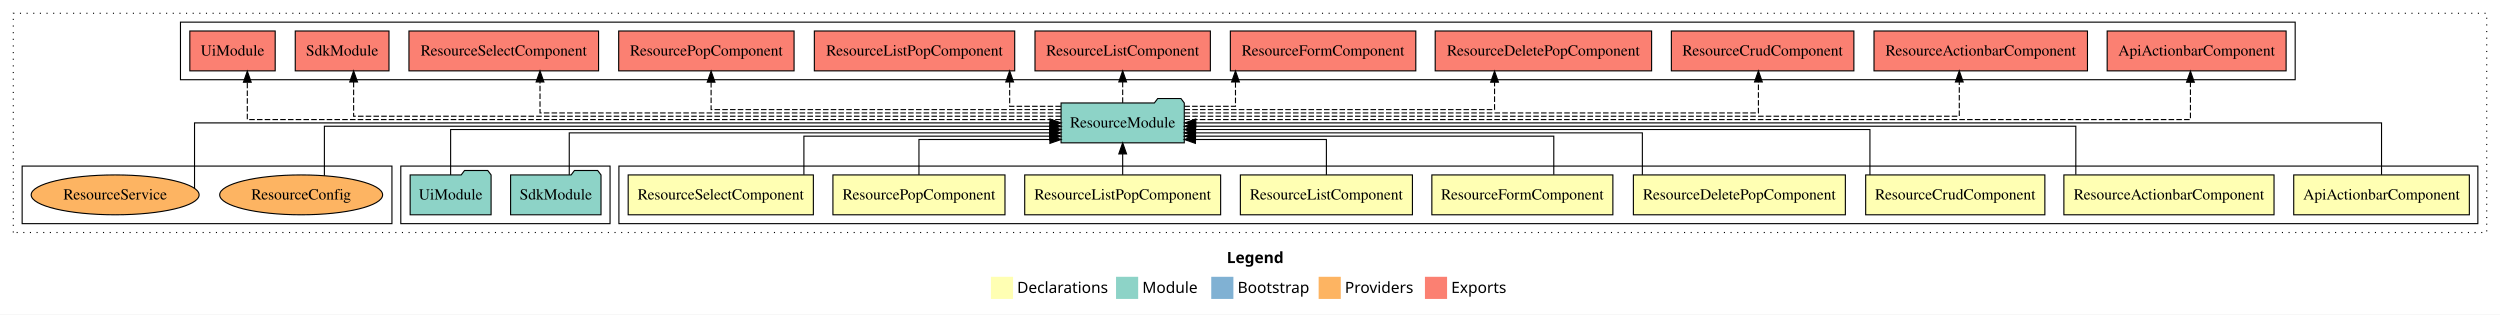
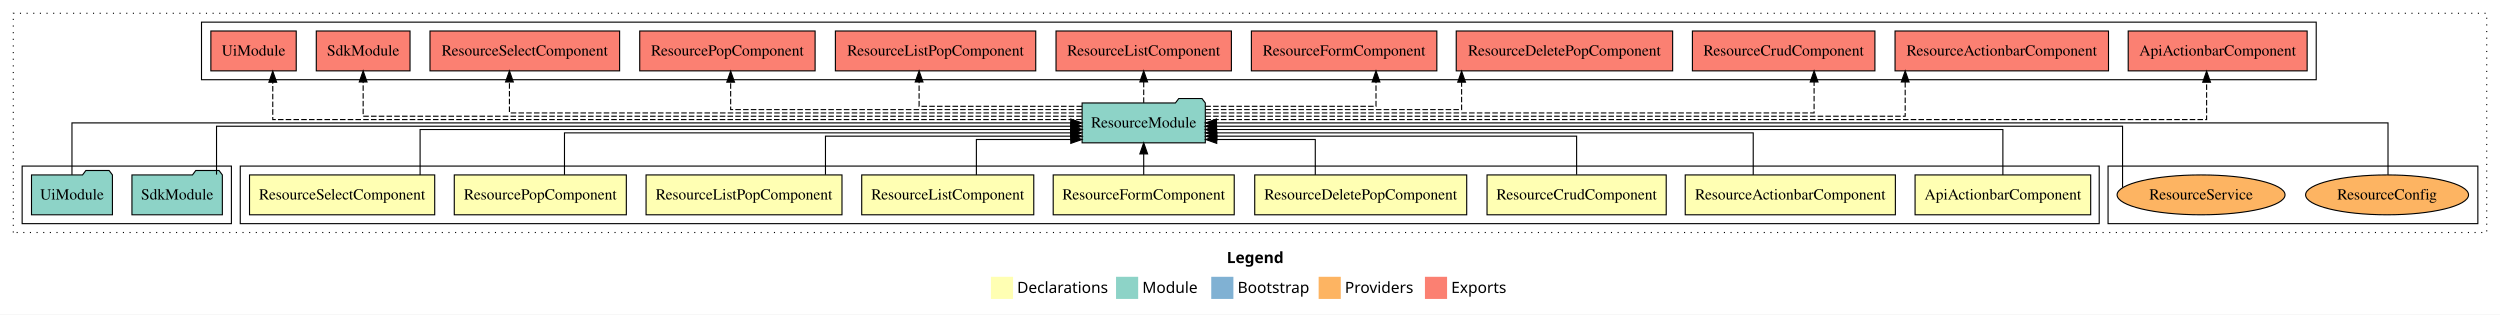
<svg xmlns="http://www.w3.org/2000/svg" width="2258pt" height="284pt" viewBox="0.00 0.00 2258.00 284.00">
  <g id="graph0" class="graph" transform="scale(1 1) rotate(0) translate(4 280)">
    <polygon fill="white" stroke="transparent" points="-4,4 -4,-280 2254,-280 2254,4 -4,4" />
    <text text-anchor="start" x="1104.01" y="-42.4" font-family="sans-serif" font-weight="bold" font-size="14.00">Legend</text>
    <polygon fill="#ffffb3" stroke="transparent" points="891,-10 891,-30 911,-30 911,-10 891,-10" />
    <text text-anchor="start" x="914.63" y="-15.4" font-family="sans-serif" font-size="14.00">  Declarations</text>
    <polygon fill="#8dd3c7" stroke="transparent" points="1004,-10 1004,-30 1024,-30 1024,-10 1004,-10" />
    <text text-anchor="start" x="1027.73" y="-15.4" font-family="sans-serif" font-size="14.00">  Module</text>
    <polygon fill="#80b1d3" stroke="transparent" points="1090,-10 1090,-30 1110,-30 1110,-10 1090,-10" />
    <text text-anchor="start" x="1113.78" y="-15.4" font-family="sans-serif" font-size="14.00">  Bootstrap</text>
    <polygon fill="#fdb462" stroke="transparent" points="1187,-10 1187,-30 1207,-30 1207,-10 1187,-10" />
    <text text-anchor="start" x="1210.67" y="-15.4" font-family="sans-serif" font-size="14.00">  Providers</text>
    <polygon fill="#fb8072" stroke="transparent" points="1283,-10 1283,-30 1303,-30 1303,-10 1283,-10" />
    <text text-anchor="start" x="1306.73" y="-15.4" font-family="sans-serif" font-size="14.00">  Exports</text>
    <g id="clust1" class="cluster">
      <polygon fill="none" stroke="black" stroke-dasharray="1,5" points="8,-70 8,-268 2242,-268 2242,-70 8,-70" />
    </g>
+     <g id="clust15" class="cluster">
+       <polygon fill="none" stroke="black" points="1900,-78 1900,-130 2234,-130 2234,-78 1900,-78" />
+     </g>
    <g id="clust2" class="cluster">
-       <polygon fill="none" stroke="black" points="555,-78 555,-130 2234,-130 2234,-78 555,-78" />
+       <polygon fill="none" stroke="black" points="213,-78 213,-130 1892,-130 1892,-78 213,-78" />
+     </g>
+     <g id="clust12" class="cluster">
+       <polygon fill="none" stroke="black" points="16,-78 16,-130 205,-130 205,-78 16,-78" />
    </g>
    <g id="clust13" class="cluster">
-       <polygon fill="none" stroke="black" points="159,-208 159,-260 2069,-260 2069,-208 159,-208" />
-     </g>
-     <g id="clust12" class="cluster">
-       <polygon fill="none" stroke="black" points="358,-78 358,-130 547,-130 547,-78 358,-78" />
-     </g>
-     <g id="clust15" class="cluster">
-       <polygon fill="none" stroke="black" points="16,-78 16,-130 350,-130 350,-78 16,-78" />
+       <polygon fill="none" stroke="black" points="178,-208 178,-260 2088,-260 2088,-208 178,-208" />
    </g>
    <g id="node1" class="node">
-       <polygon fill="#ffffb3" stroke="black" points="2226.31,-122 2067.69,-122 2067.69,-86 2226.31,-86 2226.31,-122" />
-       <text text-anchor="middle" x="2147" y="-99.8" font-family="Times,serif" font-size="14.00">ApiActionbarComponent</text>
+       <polygon fill="#ffffb3" stroke="black" points="1884.31,-122 1725.69,-122 1725.69,-86 1884.31,-86 1884.31,-122" />
+       <text text-anchor="middle" x="1805" y="-99.8" font-family="Times,serif" font-size="14.00">ApiActionbarComponent</text>
    </g>
    <g id="node10" class="node">
-       <polygon fill="#8dd3c7" stroke="black" points="1065.64,-187 1062.64,-191 1041.64,-191 1038.64,-187 954.36,-187 954.36,-151 1065.64,-151 1065.64,-187" />
-       <text text-anchor="middle" x="1010" y="-164.8" font-family="Times,serif" font-size="14.00">ResourceModule</text>
+       <polygon fill="#8dd3c7" stroke="black" points="1084.64,-187 1081.64,-191 1060.64,-191 1057.64,-187 973.36,-187 973.36,-151 1084.64,-151 1084.64,-187" />
+       <text text-anchor="middle" x="1029" y="-164.8" font-family="Times,serif" font-size="14.00">ResourceModule</text>
    </g>
    <g id="edge1" class="edge">
-       <path fill="none" stroke="black" d="M2147,-122.11C2147,-141.34 2147,-169 2147,-169 2147,-169 1076,-169 1076,-169" />
-       <polygon fill="black" stroke="black" points="1076,-165.5 1066,-169 1076,-172.5 1076,-165.5" />
+       <path fill="none" stroke="black" d="M1805,-122.02C1805,-139.37 1805,-163 1805,-163 1805,-163 1094.81,-163 1094.81,-163" />
+       <polygon fill="black" stroke="black" points="1094.81,-159.5 1084.81,-163 1094.81,-166.5 1094.81,-159.5" />
    </g>
    <g id="node2" class="node">
-       <polygon fill="#ffffb3" stroke="black" points="2049.9,-122 1860.1,-122 1860.1,-86 2049.9,-86 2049.9,-122" />
-       <text text-anchor="middle" x="1955" y="-99.8" font-family="Times,serif" font-size="14.00">ResourceActionbarComponent</text>
+       <polygon fill="#ffffb3" stroke="black" points="1707.9,-122 1518.1,-122 1518.1,-86 1707.9,-86 1707.9,-122" />
+       <text text-anchor="middle" x="1613" y="-99.8" font-family="Times,serif" font-size="14.00">ResourceActionbarComponent</text>
    </g>
    <g id="edge2" class="edge">
-       <path fill="none" stroke="black" d="M1870.88,-122.27C1870.88,-140.56 1870.88,-166 1870.88,-166 1870.88,-166 1075.82,-166 1075.82,-166" />
-       <polygon fill="black" stroke="black" points="1075.82,-162.5 1065.82,-166 1075.82,-169.5 1075.82,-162.5" />
+       <path fill="none" stroke="black" d="M1579.51,-122.03C1579.51,-138.4 1579.51,-160 1579.51,-160 1579.51,-160 1094.82,-160 1094.82,-160" />
+       <polygon fill="black" stroke="black" points="1094.82,-156.5 1084.82,-160 1094.82,-163.5 1094.82,-156.5" />
    </g>
    <g id="node3" class="node">
-       <polygon fill="#ffffb3" stroke="black" points="1842.92,-122 1681.08,-122 1681.08,-86 1842.92,-86 1842.92,-122" />
-       <text text-anchor="middle" x="1762" y="-99.8" font-family="Times,serif" font-size="14.00">ResourceCrudComponent</text>
+       <polygon fill="#ffffb3" stroke="black" points="1500.92,-122 1339.08,-122 1339.08,-86 1500.92,-86 1500.92,-122" />
+       <text text-anchor="middle" x="1420" y="-99.8" font-family="Times,serif" font-size="14.00">ResourceCrudComponent</text>
    </g>
    <g id="edge3" class="edge">
-       <path fill="none" stroke="black" d="M1684.92,-122.02C1684.92,-139.37 1684.92,-163 1684.92,-163 1684.92,-163 1075.81,-163 1075.81,-163" />
-       <polygon fill="black" stroke="black" points="1075.81,-159.5 1065.81,-163 1075.81,-166.5 1075.81,-159.5" />
+       <path fill="none" stroke="black" d="M1420,-122.24C1420,-137.57 1420,-157 1420,-157 1420,-157 1095.02,-157 1095.02,-157" />
+       <polygon fill="black" stroke="black" points="1095.02,-153.5 1085.02,-157 1095.02,-160.5 1095.02,-153.5" />
    </g>
    <g id="node4" class="node">
-       <polygon fill="#ffffb3" stroke="black" points="1662.73,-122 1471.27,-122 1471.27,-86 1662.73,-86 1662.73,-122" />
-       <text text-anchor="middle" x="1567" y="-99.8" font-family="Times,serif" font-size="14.00">ResourceDeletePopComponent</text>
+       <polygon fill="#ffffb3" stroke="black" points="1320.73,-122 1129.27,-122 1129.27,-86 1320.73,-86 1320.73,-122" />
+       <text text-anchor="middle" x="1225" y="-99.8" font-family="Times,serif" font-size="14.00">ResourceDeletePopComponent</text>
    </g>
    <g id="edge4" class="edge">
-       <path fill="none" stroke="black" d="M1479.38,-122.03C1479.38,-138.4 1479.38,-160 1479.38,-160 1479.38,-160 1075.69,-160 1075.69,-160" />
-       <polygon fill="black" stroke="black" points="1075.69,-156.5 1065.69,-160 1075.69,-163.5 1075.69,-156.5" />
+       <path fill="none" stroke="black" d="M1183.96,-122.05C1183.96,-136.37 1183.96,-154 1183.96,-154 1183.96,-154 1094.95,-154 1094.95,-154" />
+       <polygon fill="black" stroke="black" points="1094.95,-150.5 1084.95,-154 1094.95,-157.5 1094.95,-150.5" />
    </g>
    <g id="node5" class="node">
-       <polygon fill="#ffffb3" stroke="black" points="1452.75,-122 1289.25,-122 1289.25,-86 1452.75,-86 1452.75,-122" />
-       <text text-anchor="middle" x="1371" y="-99.8" font-family="Times,serif" font-size="14.00">ResourceFormComponent</text>
+       <polygon fill="#ffffb3" stroke="black" points="1110.75,-122 947.25,-122 947.25,-86 1110.75,-86 1110.75,-122" />
+       <text text-anchor="middle" x="1029" y="-99.8" font-family="Times,serif" font-size="14.00">ResourceFormComponent</text>
    </g>
    <g id="edge5" class="edge">
-       <path fill="none" stroke="black" d="M1399.38,-122.24C1399.38,-137.57 1399.38,-157 1399.38,-157 1399.38,-157 1075.79,-157 1075.79,-157" />
-       <polygon fill="black" stroke="black" points="1075.79,-153.5 1065.79,-157 1075.79,-160.5 1075.79,-153.5" />
+       <path fill="none" stroke="black" d="M1029,-122.11C1029,-122.11 1029,-140.99 1029,-140.99" />
+       <polygon fill="black" stroke="black" points="1025.5,-140.99 1029,-150.99 1032.5,-140.99 1025.5,-140.99" />
    </g>
    <g id="node6" class="node">
-       <polygon fill="#ffffb3" stroke="black" points="1271.7,-122 1116.3,-122 1116.3,-86 1271.7,-86 1271.7,-122" />
-       <text text-anchor="middle" x="1194" y="-99.8" font-family="Times,serif" font-size="14.00">ResourceListComponent</text>
+       <polygon fill="#ffffb3" stroke="black" points="929.7,-122 774.3,-122 774.3,-86 929.7,-86 929.7,-122" />
+       <text text-anchor="middle" x="852" y="-99.8" font-family="Times,serif" font-size="14.00">ResourceListComponent</text>
    </g>
    <g id="edge6" class="edge">
-       <path fill="none" stroke="black" d="M1194,-122.05C1194,-136.37 1194,-154 1194,-154 1194,-154 1075.71,-154 1075.71,-154" />
-       <polygon fill="black" stroke="black" points="1075.71,-150.5 1065.71,-154 1075.71,-157.5 1075.71,-150.5" />
+       <path fill="none" stroke="black" d="M877.87,-122.05C877.87,-136.37 877.87,-154 877.87,-154 877.87,-154 963.15,-154 963.15,-154" />
+       <polygon fill="black" stroke="black" points="963.15,-157.5 973.15,-154 963.15,-150.5 963.15,-157.5" />
    </g>
    <g id="node7" class="node">
-       <polygon fill="#ffffb3" stroke="black" points="1098.48,-122 921.52,-122 921.52,-86 1098.48,-86 1098.48,-122" />
-       <text text-anchor="middle" x="1010" y="-99.8" font-family="Times,serif" font-size="14.00">ResourceListPopComponent</text>
+       <polygon fill="#ffffb3" stroke="black" points="756.48,-122 579.52,-122 579.52,-86 756.48,-86 756.48,-122" />
+       <text text-anchor="middle" x="668" y="-99.8" font-family="Times,serif" font-size="14.00">ResourceListPopComponent</text>
    </g>
    <g id="edge7" class="edge">
-       <path fill="none" stroke="black" d="M1010,-122.11C1010,-122.11 1010,-140.99 1010,-140.99" />
-       <polygon fill="black" stroke="black" points="1006.5,-140.99 1010,-150.99 1013.5,-140.99 1006.5,-140.99" />
+       <path fill="none" stroke="black" d="M741.56,-122.24C741.56,-137.57 741.56,-157 741.56,-157 741.56,-157 963.24,-157 963.24,-157" />
+       <polygon fill="black" stroke="black" points="963.24,-160.5 973.24,-157 963.24,-153.5 963.24,-160.5" />
    </g>
    <g id="node8" class="node">
-       <polygon fill="#ffffb3" stroke="black" points="903.7,-122 748.3,-122 748.3,-86 903.7,-86 903.7,-122" />
-       <text text-anchor="middle" x="826" y="-99.8" font-family="Times,serif" font-size="14.00">ResourcePopComponent</text>
+       <polygon fill="#ffffb3" stroke="black" points="561.7,-122 406.3,-122 406.3,-86 561.7,-86 561.7,-122" />
+       <text text-anchor="middle" x="484" y="-99.8" font-family="Times,serif" font-size="14.00">ResourcePopComponent</text>
    </g>
    <g id="edge8" class="edge">
-       <path fill="none" stroke="black" d="M826,-122.05C826,-136.37 826,-154 826,-154 826,-154 944.29,-154 944.29,-154" />
-       <polygon fill="black" stroke="black" points="944.29,-157.5 954.29,-154 944.29,-150.5 944.29,-157.5" />
+       <path fill="none" stroke="black" d="M505.84,-122.03C505.84,-138.4 505.84,-160 505.84,-160 505.84,-160 963.01,-160 963.01,-160" />
+       <polygon fill="black" stroke="black" points="963.01,-163.5 973.01,-160 963.01,-156.5 963.01,-163.5" />
    </g>
    <g id="node9" class="node">
-       <polygon fill="#ffffb3" stroke="black" points="730.63,-122 563.37,-122 563.37,-86 730.63,-86 730.63,-122" />
-       <text text-anchor="middle" x="647" y="-99.8" font-family="Times,serif" font-size="14.00">ResourceSelectComponent</text>
+       <polygon fill="#ffffb3" stroke="black" points="388.63,-122 221.37,-122 221.37,-86 388.63,-86 388.63,-122" />
+       <text text-anchor="middle" x="305" y="-99.8" font-family="Times,serif" font-size="14.00">ResourceSelectComponent</text>
    </g>
    <g id="edge9" class="edge">
-       <path fill="none" stroke="black" d="M722.08,-122.24C722.08,-137.57 722.08,-157 722.08,-157 722.08,-157 944.15,-157 944.15,-157" />
-       <polygon fill="black" stroke="black" points="944.15,-160.5 954.15,-157 944.15,-153.5 944.15,-160.5" />
+       <path fill="none" stroke="black" d="M375.43,-122.02C375.43,-139.37 375.43,-163 375.43,-163 375.43,-163 963.28,-163 963.28,-163" />
+       <polygon fill="black" stroke="black" points="963.28,-166.5 973.28,-163 963.28,-159.5 963.28,-166.5" />
    </g>
    <g id="node13" class="node">
-       <polygon fill="#fb8072" stroke="black" points="2060.81,-252 1899.19,-252 1899.19,-216 2060.81,-216 2060.81,-252" />
-       <text text-anchor="middle" x="1980" y="-229.8" font-family="Times,serif" font-size="14.00">ApiActionbarComponent </text>
+       <polygon fill="#fb8072" stroke="black" points="2079.81,-252 1918.19,-252 1918.19,-216 2079.81,-216 2079.81,-252" />
+       <text text-anchor="middle" x="1999" y="-229.8" font-family="Times,serif" font-size="14.00">ApiActionbarComponent </text>
    </g>
    <g id="edge12" class="edge">
-       <path fill="none" stroke="black" stroke-dasharray="5,2" d="M1065.67,-172C1271.04,-172 1974.4,-172 1974.4,-172 1974.4,-172 1974.4,-205.73 1974.4,-205.73" />
-       <polygon fill="black" stroke="black" points="1970.9,-205.73 1974.4,-215.73 1977.9,-205.73 1970.9,-205.73" />
+       <path fill="none" stroke="black" stroke-dasharray="5,2" d="M1084.76,-172C1289.65,-172 1989.01,-172 1989.01,-172 1989.01,-172 1989.01,-205.73 1989.01,-205.73" />
+       <polygon fill="black" stroke="black" points="1985.51,-205.73 1989.01,-215.73 1992.51,-205.73 1985.51,-205.73" />
    </g>
    <g id="node14" class="node">
-       <polygon fill="#fb8072" stroke="black" points="1881.4,-252 1688.6,-252 1688.6,-216 1881.4,-216 1881.4,-252" />
-       <text text-anchor="middle" x="1785" y="-229.8" font-family="Times,serif" font-size="14.00">ResourceActionbarComponent </text>
+       <polygon fill="#fb8072" stroke="black" points="1900.4,-252 1707.6,-252 1707.6,-216 1900.4,-216 1900.4,-252" />
+       <text text-anchor="middle" x="1804" y="-229.8" font-family="Times,serif" font-size="14.00">ResourceActionbarComponent </text>
    </g>
    <g id="edge13" class="edge">
-       <path fill="none" stroke="black" stroke-dasharray="5,2" d="M1065.87,-175C1240.68,-175 1765.63,-175 1765.63,-175 1765.63,-175 1765.63,-205.98 1765.63,-205.98" />
-       <polygon fill="black" stroke="black" points="1762.13,-205.98 1765.63,-215.98 1769.13,-205.98 1762.13,-205.98" />
+       <path fill="none" stroke="black" stroke-dasharray="5,2" d="M1084.7,-175C1248.44,-175 1716.77,-175 1716.77,-175 1716.77,-175 1716.77,-205.98 1716.77,-205.98" />
+       <polygon fill="black" stroke="black" points="1713.27,-205.98 1716.77,-215.98 1720.27,-205.98 1713.27,-205.98" />
    </g>
    <g id="node15" class="node">
-       <polygon fill="#fb8072" stroke="black" points="1670.42,-252 1505.58,-252 1505.58,-216 1670.42,-216 1670.42,-252" />
-       <text text-anchor="middle" x="1588" y="-229.8" font-family="Times,serif" font-size="14.00">ResourceCrudComponent </text>
+       <polygon fill="#fb8072" stroke="black" points="1689.42,-252 1524.58,-252 1524.58,-216 1689.42,-216 1689.42,-252" />
+       <text text-anchor="middle" x="1607" y="-229.8" font-family="Times,serif" font-size="14.00">ResourceCrudComponent </text>
    </g>
    <g id="edge14" class="edge">
-       <path fill="none" stroke="black" stroke-dasharray="5,2" d="M1065.84,-178C1210.13,-178 1584.2,-178 1584.2,-178 1584.2,-178 1584.2,-205.97 1584.2,-205.97" />
-       <polygon fill="black" stroke="black" points="1580.7,-205.97 1584.2,-215.97 1587.7,-205.97 1580.7,-205.97" />
+       <path fill="none" stroke="black" stroke-dasharray="5,2" d="M1084.88,-178C1234.77,-178 1634.49,-178 1634.49,-178 1634.49,-178 1634.49,-205.97 1634.49,-205.97" />
+       <polygon fill="black" stroke="black" points="1630.99,-205.97 1634.49,-215.97 1637.99,-205.97 1630.99,-205.97" />
    </g>
    <g id="node16" class="node">
-       <polygon fill="#fb8072" stroke="black" points="1487.73,-252 1292.27,-252 1292.27,-216 1487.73,-216 1487.73,-252" />
-       <text text-anchor="middle" x="1390" y="-229.8" font-family="Times,serif" font-size="14.00">ResourceDeletePopComponent </text>
+       <polygon fill="#fb8072" stroke="black" points="1506.73,-252 1311.27,-252 1311.27,-216 1506.73,-216 1506.73,-252" />
+       <text text-anchor="middle" x="1409" y="-229.8" font-family="Times,serif" font-size="14.00">ResourceDeletePopComponent </text>
    </g>
    <g id="edge15" class="edge">
-       <path fill="none" stroke="black" stroke-dasharray="5,2" d="M1065.84,-181C1161.35,-181 1345.88,-181 1345.88,-181 1345.88,-181 1345.88,-205.76 1345.88,-205.76" />
-       <polygon fill="black" stroke="black" points="1342.38,-205.76 1345.88,-215.76 1349.38,-205.76 1342.38,-205.76" />
+       <path fill="none" stroke="black" stroke-dasharray="5,2" d="M1084.7,-181C1168.2,-181 1316.12,-181 1316.12,-181 1316.12,-181 1316.12,-205.76 1316.12,-205.76" />
+       <polygon fill="black" stroke="black" points="1312.63,-205.76 1316.12,-215.76 1319.63,-205.76 1312.63,-205.76" />
    </g>
    <g id="node17" class="node">
-       <polygon fill="#fb8072" stroke="black" points="1274.75,-252 1107.25,-252 1107.25,-216 1274.75,-216 1274.75,-252" />
-       <text text-anchor="middle" x="1191" y="-229.8" font-family="Times,serif" font-size="14.00">ResourceFormComponent </text>
+       <polygon fill="#fb8072" stroke="black" points="1293.75,-252 1126.25,-252 1126.25,-216 1293.75,-216 1293.75,-252" />
+       <text text-anchor="middle" x="1210" y="-229.8" font-family="Times,serif" font-size="14.00">ResourceFormComponent </text>
    </g>
    <g id="edge16" class="edge">
-       <path fill="none" stroke="black" stroke-dasharray="5,2" d="M1065.71,-184C1089.5,-184 1111.89,-184 1111.89,-184 1111.89,-184 1111.89,-205.95 1111.89,-205.95" />
-       <polygon fill="black" stroke="black" points="1108.39,-205.95 1111.89,-215.95 1115.39,-205.95 1108.39,-205.95" />
+       <path fill="none" stroke="black" stroke-dasharray="5,2" d="M1084.67,-184C1146.82,-184 1238.8,-184 1238.8,-184 1238.8,-184 1238.8,-205.95 1238.8,-205.95" />
+       <polygon fill="black" stroke="black" points="1235.3,-205.95 1238.8,-215.95 1242.3,-205.95 1235.3,-205.95" />
    </g>
    <g id="node18" class="node">
-       <polygon fill="#fb8072" stroke="black" points="1089.2,-252 930.8,-252 930.8,-216 1089.2,-216 1089.2,-252" />
-       <text text-anchor="middle" x="1010" y="-229.8" font-family="Times,serif" font-size="14.00">ResourceListComponent </text>
+       <polygon fill="#fb8072" stroke="black" points="1108.2,-252 949.8,-252 949.8,-216 1108.2,-216 1108.2,-252" />
+       <text text-anchor="middle" x="1029" y="-229.8" font-family="Times,serif" font-size="14.00">ResourceListComponent </text>
    </g>
    <g id="edge17" class="edge">
-       <path fill="none" stroke="black" stroke-dasharray="5,2" d="M1010,-187.11C1010,-187.11 1010,-205.99 1010,-205.99" />
-       <polygon fill="black" stroke="black" points="1006.5,-205.99 1010,-215.99 1013.5,-205.99 1006.5,-205.99" />
+       <path fill="none" stroke="black" stroke-dasharray="5,2" d="M1029,-187.11C1029,-187.11 1029,-205.99 1029,-205.99" />
+       <polygon fill="black" stroke="black" points="1025.5,-205.99 1029,-215.99 1032.5,-205.99 1025.5,-205.99" />
    </g>
    <g id="node19" class="node">
-       <polygon fill="#fb8072" stroke="black" points="912.48,-252 731.52,-252 731.52,-216 912.48,-216 912.48,-252" />
-       <text text-anchor="middle" x="822" y="-229.8" font-family="Times,serif" font-size="14.00">ResourceListPopComponent </text>
+       <polygon fill="#fb8072" stroke="black" points="931.48,-252 750.52,-252 750.52,-216 931.48,-216 931.48,-252" />
+       <text text-anchor="middle" x="841" y="-229.8" font-family="Times,serif" font-size="14.00">ResourceListPopComponent </text>
    </g>
    <g id="edge18" class="edge">
-       <path fill="none" stroke="black" stroke-dasharray="5,2" d="M954.18,-184C930.35,-184 907.92,-184 907.92,-184 907.92,-184 907.92,-205.95 907.92,-205.95" />
-       <polygon fill="black" stroke="black" points="904.42,-205.95 907.92,-215.95 911.42,-205.95 904.42,-205.95" />
+       <path fill="none" stroke="black" stroke-dasharray="5,2" d="M973.3,-184C913.24,-184 826.13,-184 826.13,-184 826.13,-184 826.13,-205.95 826.13,-205.95" />
+       <polygon fill="black" stroke="black" points="822.63,-205.95 826.13,-215.95 829.63,-205.95 822.63,-205.95" />
    </g>
    <g id="node20" class="node">
-       <polygon fill="#fb8072" stroke="black" points="713.2,-252 554.8,-252 554.8,-216 713.2,-216 713.2,-252" />
-       <text text-anchor="middle" x="634" y="-229.8" font-family="Times,serif" font-size="14.00">ResourcePopComponent </text>
+       <polygon fill="#fb8072" stroke="black" points="732.2,-252 573.8,-252 573.8,-216 732.2,-216 732.2,-252" />
+       <text text-anchor="middle" x="653" y="-229.8" font-family="Times,serif" font-size="14.00">ResourcePopComponent </text>
    </g>
    <g id="edge19" class="edge">
-       <path fill="none" stroke="black" stroke-dasharray="5,2" d="M954.35,-181C850.65,-181 638.27,-181 638.27,-181 638.27,-181 638.27,-205.76 638.27,-205.76" />
-       <polygon fill="black" stroke="black" points="634.77,-205.76 638.27,-215.76 641.77,-205.76 634.77,-205.76" />
+       <path fill="none" stroke="black" stroke-dasharray="5,2" d="M973.15,-181C869.07,-181 655.93,-181 655.93,-181 655.93,-181 655.93,-205.76 655.93,-205.76" />
+       <polygon fill="black" stroke="black" points="652.43,-205.76 655.93,-215.76 659.43,-205.76 652.43,-205.76" />
    </g>
    <g id="node21" class="node">
-       <polygon fill="#fb8072" stroke="black" points="536.63,-252 365.37,-252 365.37,-216 536.63,-216 536.63,-252" />
-       <text text-anchor="middle" x="451" y="-229.8" font-family="Times,serif" font-size="14.00">ResourceSelectComponent </text>
+       <polygon fill="#fb8072" stroke="black" points="555.63,-252 384.37,-252 384.37,-216 555.63,-216 555.63,-252" />
+       <text text-anchor="middle" x="470" y="-229.8" font-family="Times,serif" font-size="14.00">ResourceSelectComponent </text>
    </g>
    <g id="edge20" class="edge">
-       <path fill="none" stroke="black" stroke-dasharray="5,2" d="M954.18,-178C818.74,-178 483.74,-178 483.74,-178 483.74,-178 483.74,-205.97 483.74,-205.97" />
-       <polygon fill="black" stroke="black" points="480.24,-205.97 483.74,-215.97 487.24,-205.97 480.24,-205.97" />
+       <path fill="none" stroke="black" stroke-dasharray="5,2" d="M973.29,-178C829.33,-178 456.12,-178 456.12,-178 456.12,-178 456.12,-205.97 456.12,-205.97" />
+       <polygon fill="black" stroke="black" points="452.62,-205.97 456.12,-215.97 459.62,-205.97 452.62,-205.97" />
    </g>
    <g id="node22" class="node">
-       <polygon fill="#fb8072" stroke="black" points="347.33,-252 262.67,-252 262.67,-216 347.33,-216 347.33,-252" />
-       <text text-anchor="middle" x="305" y="-229.8" font-family="Times,serif" font-size="14.00">SdkModule </text>
+       <polygon fill="#fb8072" stroke="black" points="366.33,-252 281.67,-252 281.67,-216 366.33,-216 366.33,-252" />
+       <text text-anchor="middle" x="324" y="-229.8" font-family="Times,serif" font-size="14.00">SdkModule </text>
    </g>
    <g id="edge21" class="edge">
-       <path fill="none" stroke="black" stroke-dasharray="5,2" d="M954.33,-175C789.5,-175 315.39,-175 315.39,-175 315.39,-175 315.39,-205.98 315.39,-205.98" />
-       <polygon fill="black" stroke="black" points="311.89,-205.98 315.39,-215.98 318.89,-205.98 311.89,-205.98" />
+       <path fill="none" stroke="black" stroke-dasharray="5,2" d="M973.09,-175C806.34,-175 324,-175 324,-175 324,-175 324,-205.98 324,-205.98" />
+       <polygon fill="black" stroke="black" points="320.5,-205.98 324,-215.98 327.5,-205.98 320.5,-205.98" />
    </g>
    <g id="node23" class="node">
-       <polygon fill="#fb8072" stroke="black" points="244.55,-252 167.45,-252 167.45,-216 244.55,-216 244.55,-252" />
-       <text text-anchor="middle" x="206" y="-229.8" font-family="Times,serif" font-size="14.00">UiModule </text>
+       <polygon fill="#fb8072" stroke="black" points="263.55,-252 186.45,-252 186.45,-216 263.55,-216 263.55,-252" />
+       <text text-anchor="middle" x="225" y="-229.8" font-family="Times,serif" font-size="14.00">UiModule </text>
    </g>
    <g id="edge22" class="edge">
-       <path fill="none" stroke="black" stroke-dasharray="5,2" d="M954.09,-172C773.79,-172 219.37,-172 219.37,-172 219.37,-172 219.37,-205.73 219.37,-205.73" />
-       <polygon fill="black" stroke="black" points="215.87,-205.73 219.37,-215.73 222.87,-205.73 215.87,-205.73" />
+       <path fill="none" stroke="black" stroke-dasharray="5,2" d="M973.06,-172C793.34,-172 242.36,-172 242.36,-172 242.36,-172 242.36,-205.73 242.36,-205.73" />
+       <polygon fill="black" stroke="black" points="238.86,-205.73 242.36,-215.73 245.86,-205.73 238.86,-205.73" />
    </g>
    <g id="node11" class="node">
-       <polygon fill="#8dd3c7" stroke="black" points="538.83,-122 535.83,-126 514.83,-126 511.83,-122 457.17,-122 457.17,-86 538.83,-86 538.83,-122" />
-       <text text-anchor="middle" x="498" y="-99.8" font-family="Times,serif" font-size="14.00">SdkModule</text>
+       <polygon fill="#8dd3c7" stroke="black" points="196.83,-122 193.83,-126 172.83,-126 169.83,-122 115.17,-122 115.17,-86 196.83,-86 196.83,-122" />
+       <text text-anchor="middle" x="156" y="-99.8" font-family="Times,serif" font-size="14.00">SdkModule</text>
    </g>
    <g id="edge10" class="edge">
-       <path fill="none" stroke="black" d="M510.15,-122.03C510.15,-138.4 510.15,-160 510.15,-160 510.15,-160 944.12,-160 944.12,-160" />
-       <polygon fill="black" stroke="black" points="944.12,-163.5 954.12,-160 944.12,-156.5 944.12,-163.5" />
+       <path fill="none" stroke="black" d="M191.57,-122.27C191.57,-140.56 191.57,-166 191.57,-166 191.57,-166 963.08,-166 963.08,-166" />
+       <polygon fill="black" stroke="black" points="963.08,-169.5 973.08,-166 963.08,-162.5 963.08,-169.5" />
    </g>
    <g id="node12" class="node">
-       <polygon fill="#8dd3c7" stroke="black" points="439.55,-122 436.55,-126 415.55,-126 412.55,-122 366.45,-122 366.45,-86 439.55,-86 439.55,-122" />
-       <text text-anchor="middle" x="403" y="-99.8" font-family="Times,serif" font-size="14.00">UiModule</text>
+       <polygon fill="#8dd3c7" stroke="black" points="97.55,-122 94.55,-126 73.55,-126 70.55,-122 24.45,-122 24.45,-86 97.55,-86 97.55,-122" />
+       <text text-anchor="middle" x="61" y="-99.8" font-family="Times,serif" font-size="14.00">UiModule</text>
    </g>
    <g id="edge11" class="edge">
-       <path fill="none" stroke="black" d="M403,-122.02C403,-139.37 403,-163 403,-163 403,-163 944.25,-163 944.25,-163" />
-       <polygon fill="black" stroke="black" points="944.25,-166.5 954.25,-163 944.25,-159.5 944.25,-166.5" />
+       <path fill="none" stroke="black" d="M61,-122.11C61,-141.34 61,-169 61,-169 61,-169 963.13,-169 963.13,-169" />
+       <polygon fill="black" stroke="black" points="963.13,-172.5 973.13,-169 963.13,-165.5 963.13,-172.5" />
    </g>
    <g id="node24" class="node">
-       <ellipse fill="#fdb462" stroke="black" cx="268" cy="-104" rx="73.58" ry="18" />
-       <text text-anchor="middle" x="268" y="-99.8" font-family="Times,serif" font-size="14.00">ResourceConfig</text>
+       <ellipse fill="#fdb462" stroke="black" cx="2152" cy="-104" rx="73.58" ry="18" />
+       <text text-anchor="middle" x="2152" y="-99.8" font-family="Times,serif" font-size="14.00">ResourceConfig</text>
    </g>
    <g id="edge23" class="edge">
-       <path fill="none" stroke="black" d="M288.99,-121.27C288.99,-139.62 288.99,-166 288.99,-166 288.99,-166 944.32,-166 944.32,-166" />
-       <polygon fill="black" stroke="black" points="944.32,-169.5 954.32,-166 944.32,-162.5 944.32,-169.5" />
+       <path fill="none" stroke="black" d="M2152.85,-122.11C2152.85,-141.34 2152.85,-169 2152.85,-169 2152.85,-169 1094.73,-169 1094.73,-169" />
+       <polygon fill="black" stroke="black" points="1094.73,-165.5 1084.73,-169 1094.73,-172.5 1094.73,-165.5" />
    </g>
    <g id="node25" class="node">
-       <ellipse fill="#fdb462" stroke="black" cx="100" cy="-104" rx="75.84" ry="18" />
-       <text text-anchor="middle" x="100" y="-99.8" font-family="Times,serif" font-size="14.00">ResourceService</text>
+       <ellipse fill="#fdb462" stroke="black" cx="1984" cy="-104" rx="75.84" ry="18" />
+       <text text-anchor="middle" x="1984" y="-99.8" font-family="Times,serif" font-size="14.00">ResourceService</text>
    </g>
    <g id="edge24" class="edge">
-       <path fill="none" stroke="black" d="M171.7,-110C171.7,-126.09 171.7,-169 171.7,-169 171.7,-169 944.35,-169 944.35,-169" />
-       <polygon fill="black" stroke="black" points="944.35,-172.5 954.35,-169 944.35,-165.5 944.35,-172.5" />
+       <path fill="none" stroke="black" d="M1913.09,-110.64C1913.09,-126.63 1913.09,-166 1913.09,-166 1913.09,-166 1094.64,-166 1094.64,-166" />
+       <polygon fill="black" stroke="black" points="1094.64,-162.5 1084.64,-166 1094.64,-169.5 1094.64,-162.5" />
    </g>
  </g>
</svg>
